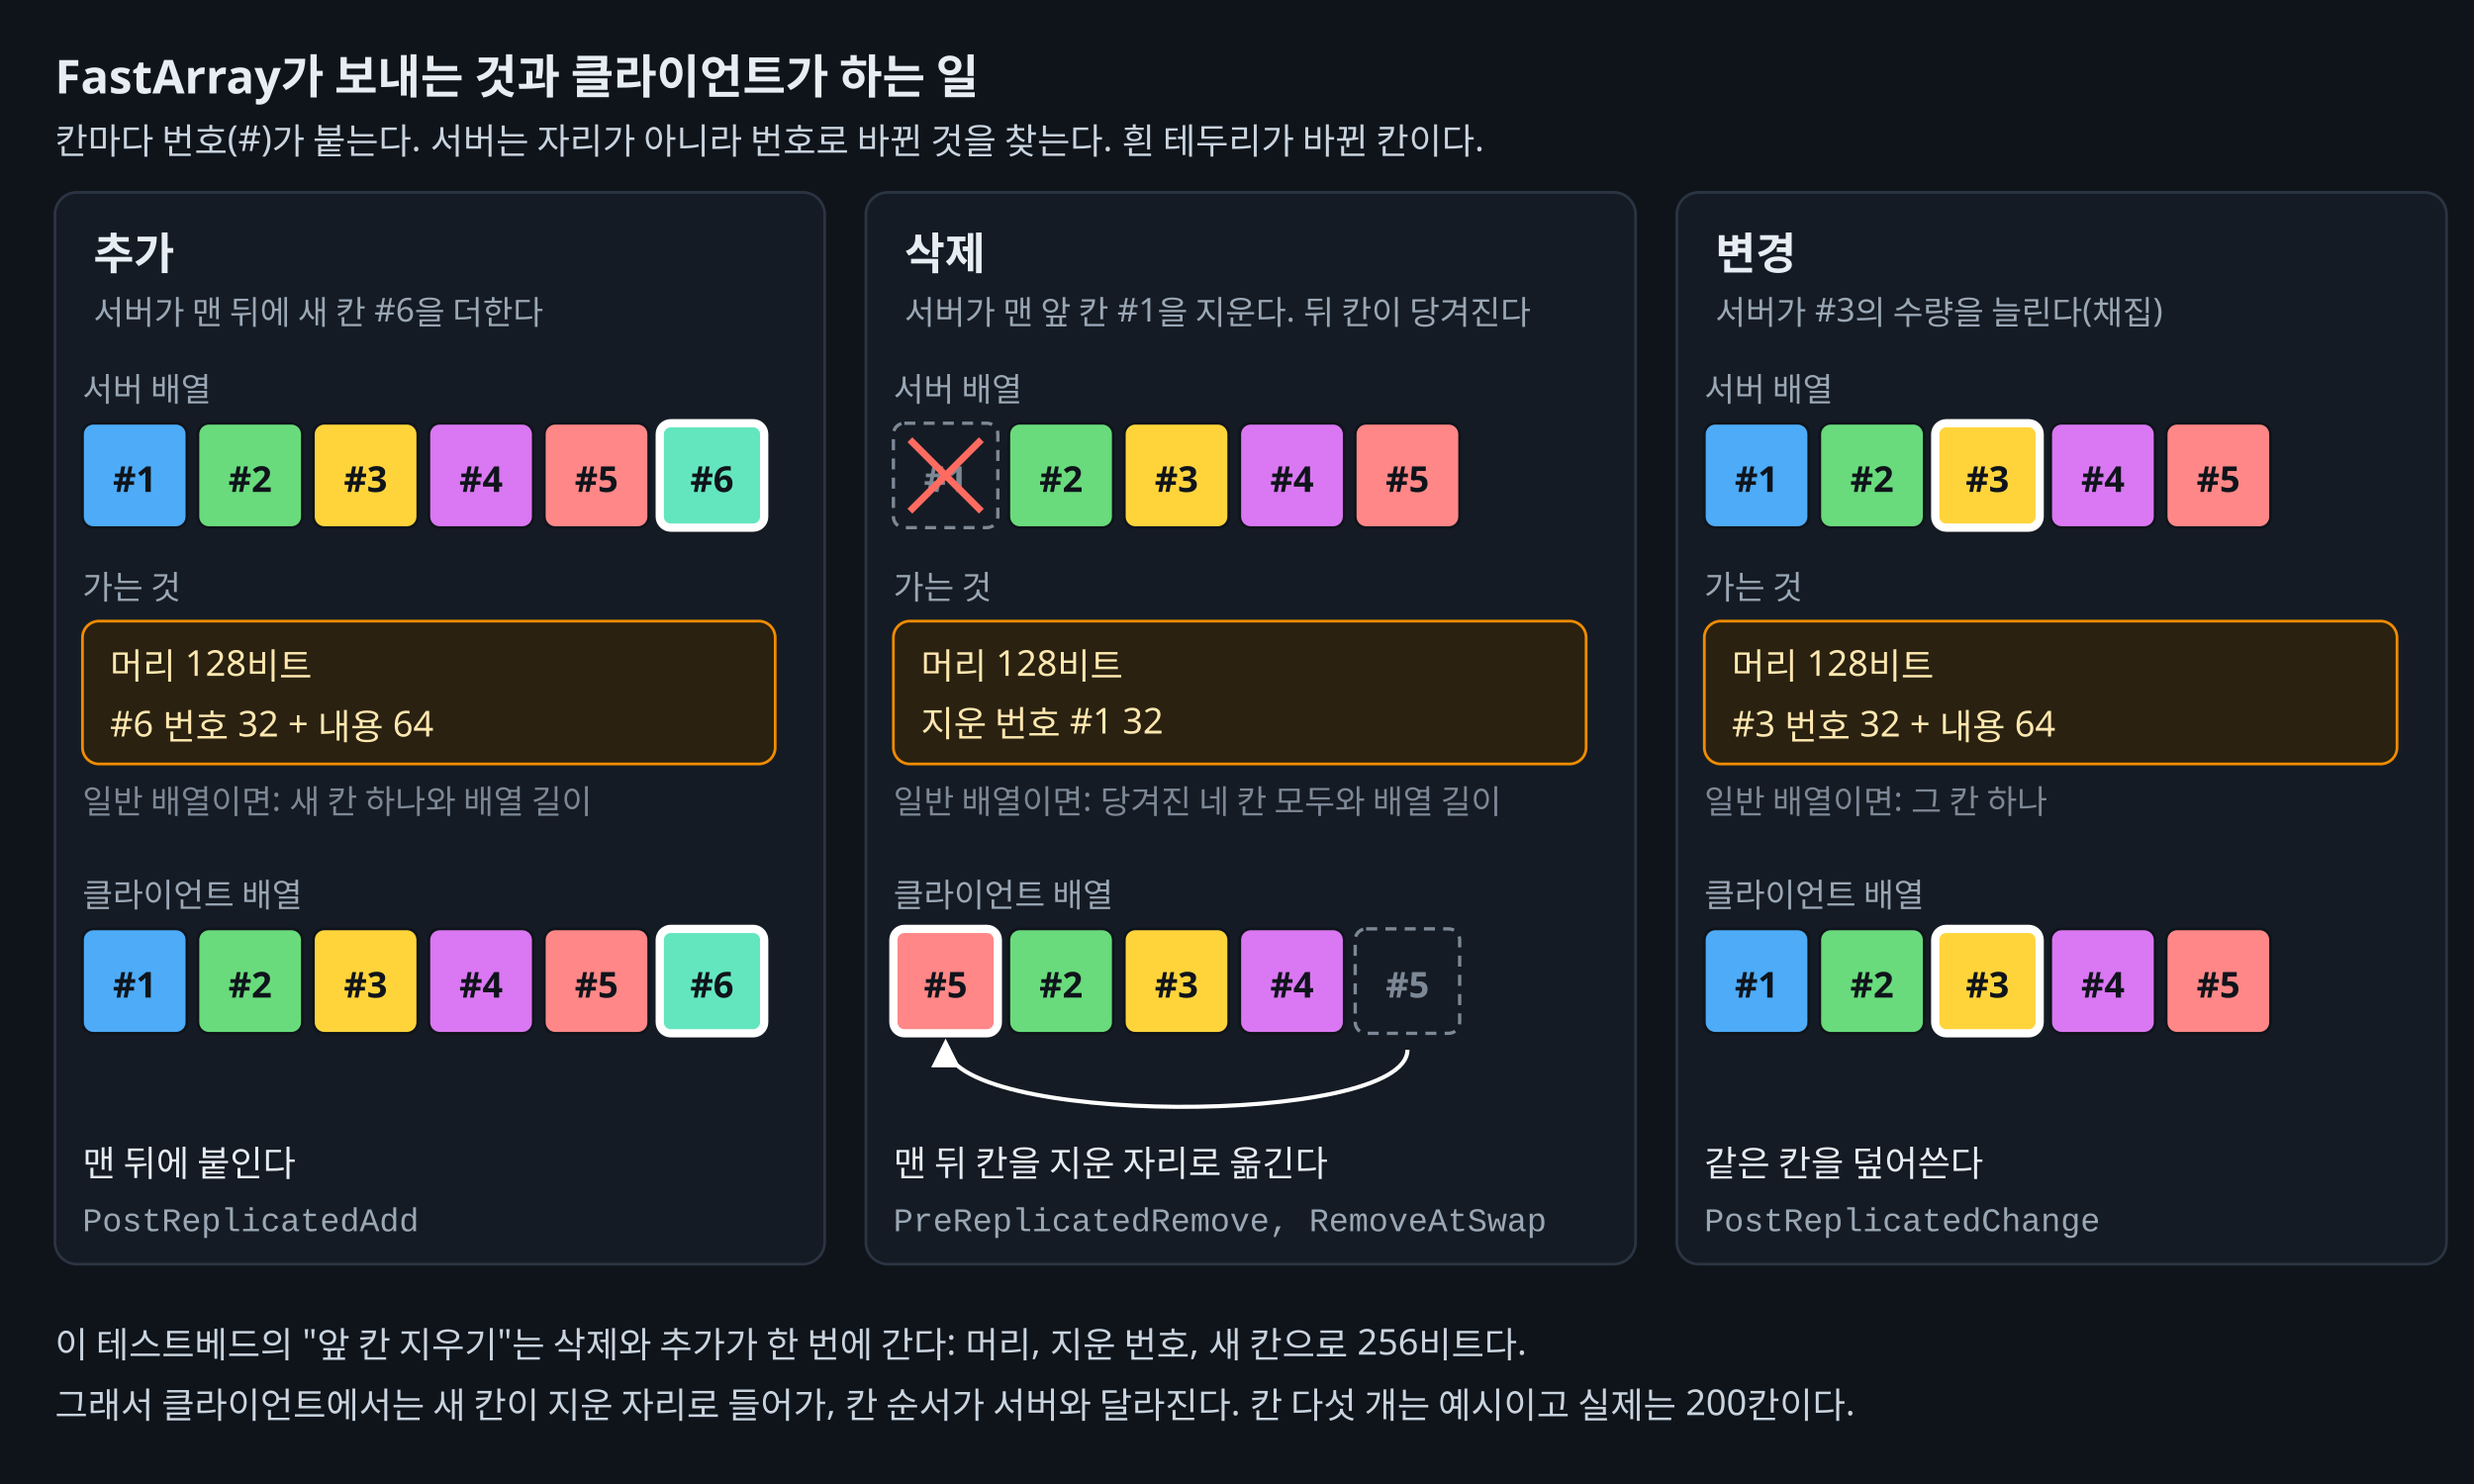
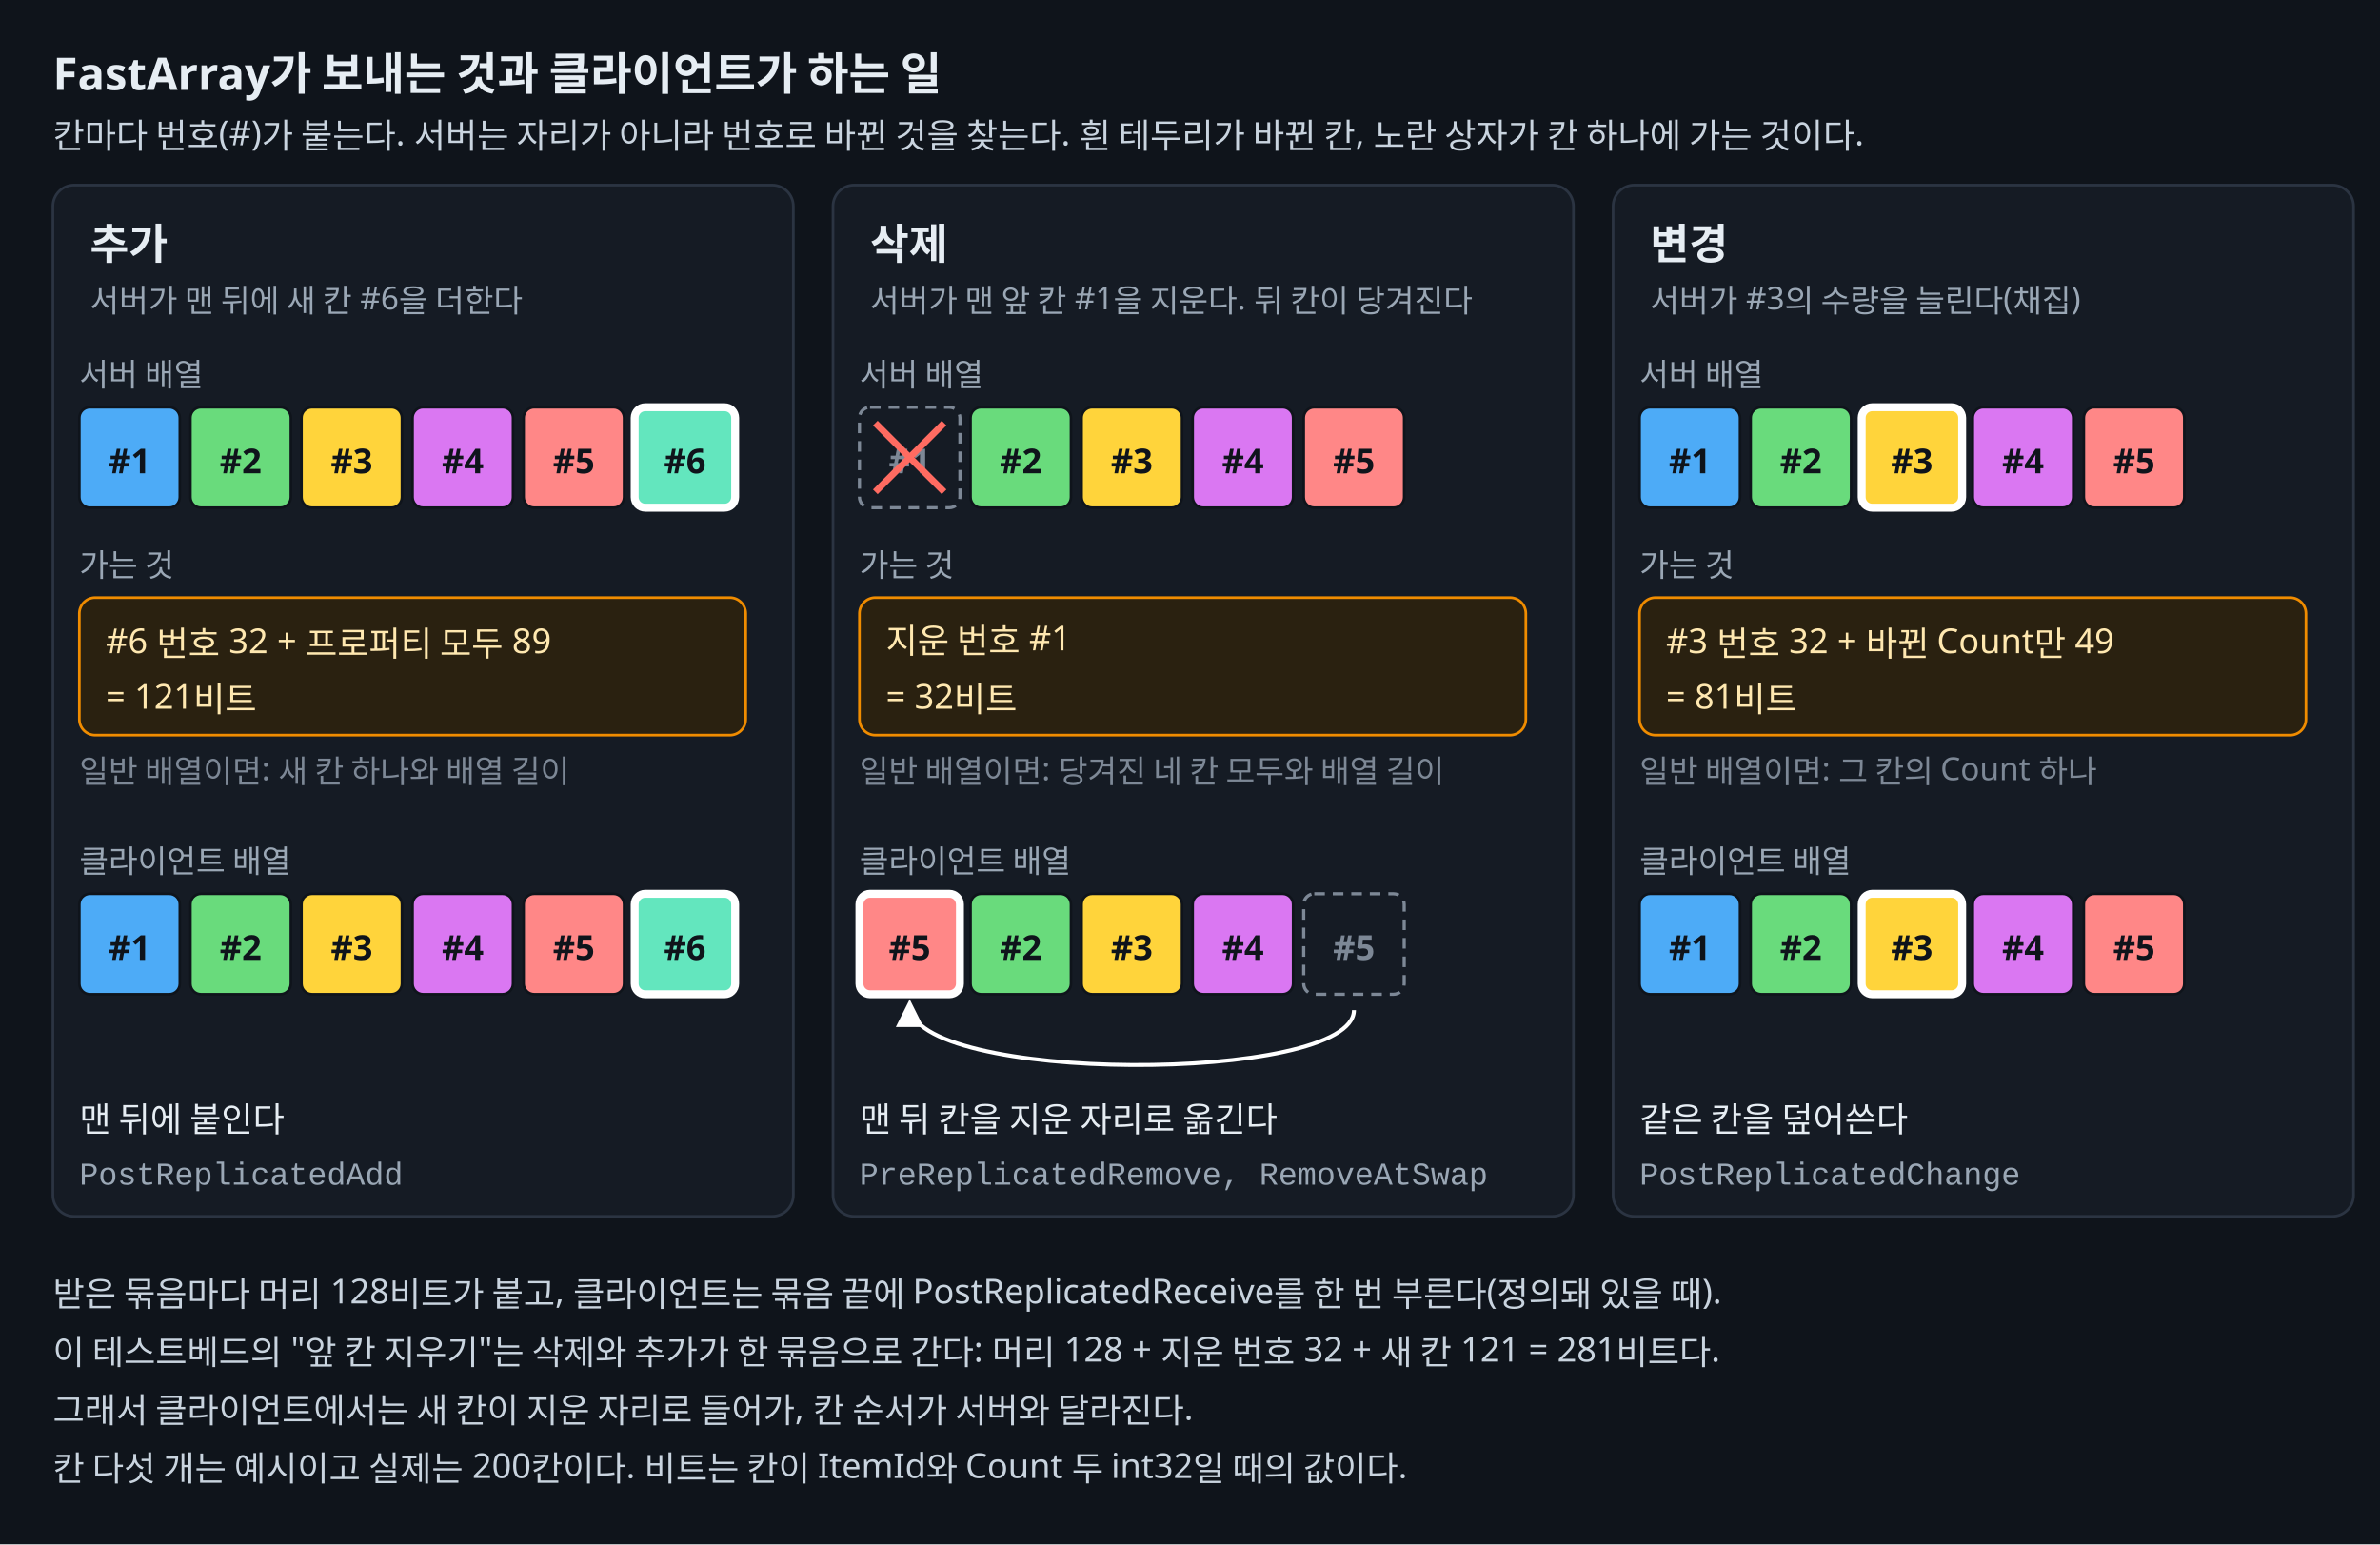
- <svg xmlns="http://www.w3.org/2000/svg" viewBox="0 0 900 540" width="900" height="540" role="img" aria-label="FastArray의 추가, 삭제, 변경. 서버는 번호로 바뀐 칸과 지운 번호만 보낸다. 클라이언트는 새 칸을 맨 뒤에 붙이고, 지운 자리에 맨 뒤 칸을 옮기고, 바뀐 칸을 덮어쓴다.">
+ <svg xmlns="http://www.w3.org/2000/svg" viewBox="0 0 900 584" width="900" height="584" role="img" aria-label="FastArray의 추가, 삭제, 변경. 서버는 번호로 바뀐 칸과 지운 번호만 보낸다. 클라이언트는 새 칸을 맨 뒤에 붙이고, 지운 자리에 맨 뒤 칸을 옮기고, 바뀐 칸을 덮어쓴다.">
  <style>
text{font-family:'Malgun Gothic','Apple SD Gothic Neo','Noto Sans KR',sans-serif;fill:#e6edf3}
.bg{fill:#0f141b}
.title{font-size:17px;font-weight:700}
.note{font-size:13px;fill:#c9d4df}
.panel{fill:#151b24;stroke:#2b3442}
.head{font-size:16px;font-weight:700}
.sub{font-size:12px;fill:#9aa7b5}
.label{font-size:12px;fill:#9aa7b5}
.cell{stroke:#0f141b;stroke-width:1}
.mark{stroke:#ffffff;stroke-width:3}
.ghost{fill:none;stroke:#7d8896;stroke-width:1.2;stroke-dasharray:4 3}
.cid{font-size:13px;font-weight:700;text-anchor:middle;fill:#0f141b}
.gid{fill:#7d8896}
.cross{stroke:#ff6b61;stroke-width:2.5;fill:none}
.wire{fill:#2a2110;stroke:#f08c00}
.wtext{font-size:13px;fill:#ffe8b0}
.plain{font-size:12px;fill:#7d8896}
.move{fill:none;stroke:#ffffff;stroke-width:1.5}
.act{font-size:13px}
.cb{font-size:12px;font-family:Consolas,'Courier New',monospace;fill:#9aa7b5}
</style>
  <defs>
    <marker id="arrow" viewBox="0 0 10 10" refX="8" refY="5" markerWidth="7" markerHeight="7" orient="auto-start-reverse">
      <path d="M0 0L10 5L0 10z" fill="#ffffff" />
    </marker>
  </defs>
-   <rect width="900" height="540" class="bg" />
+   <rect width="900" height="584" class="bg" />
  <text x="20" y="34" class="title">FastArray가 보내는 것과 클라이언트가 하는 일</text>
-   <text x="20" y="56" class="note">칸마다 번호(#)가 붙는다. 서버는 자리가 아니라 번호로 바뀐 것을 찾는다. 흰 테두리가 바뀐 칸이다.</text>
+   <text x="20" y="56" class="note">칸마다 번호(#)가 붙는다. 서버는 자리가 아니라 번호로 바뀐 것을 찾는다. 흰 테두리가 바뀐 칸, 노란 상자가 칸 하나에 가는 것이다.</text>
  <rect x="20" y="70" width="280" height="390" rx="8" class="panel" />
  <text x="34" y="98" class="head">추가</text>
  <text x="34" y="118" class="sub">서버가 맨 뒤에 새 칸 #6을 더한다</text>
  <text x="30" y="146" class="label">서버 배열</text>
  <rect x="30" y="154" width="38" height="38" rx="4" class="cell" fill="#4dabf7" />
  <text x="49" y="179" class="cid">#1</text>
  <rect x="72" y="154" width="38" height="38" rx="4" class="cell" fill="#69db7c" />
  <text x="91" y="179" class="cid">#2</text>
  <rect x="114" y="154" width="38" height="38" rx="4" class="cell" fill="#ffd43b" />
  <text x="133" y="179" class="cid">#3</text>
  <rect x="156" y="154" width="38" height="38" rx="4" class="cell" fill="#da77f2" />
  <text x="175" y="179" class="cid">#4</text>
  <rect x="198" y="154" width="38" height="38" rx="4" class="cell" fill="#ff8787" />
  <text x="217" y="179" class="cid">#5</text>
  <rect x="240" y="154" width="38" height="38" rx="4" class="cell mark" fill="#63e6be" />
  <text x="259" y="179" class="cid">#6</text>
  <text x="30" y="218" class="label">가는 것</text>
  <rect x="30" y="226" width="252" height="52" rx="6" class="wire" />
-   <text x="40" y="247" class="wtext">머리 128비트</text>
-   <text x="40" y="268" class="wtext">#6 번호 32 + 내용 64</text>
+   <text x="40" y="247" class="wtext">#6 번호 32 + 프로퍼티 모두 89</text>
+   <text x="40" y="268" class="wtext">= 121비트</text>
  <text x="30" y="296" class="plain">일반 배열이면: 새 칸 하나와 배열 길이</text>
  <text x="30" y="330" class="label">클라이언트 배열</text>
  <rect x="30" y="338" width="38" height="38" rx="4" class="cell" fill="#4dabf7" />
  <text x="49" y="363" class="cid">#1</text>
  <rect x="72" y="338" width="38" height="38" rx="4" class="cell" fill="#69db7c" />
  <text x="91" y="363" class="cid">#2</text>
  <rect x="114" y="338" width="38" height="38" rx="4" class="cell" fill="#ffd43b" />
  <text x="133" y="363" class="cid">#3</text>
  <rect x="156" y="338" width="38" height="38" rx="4" class="cell" fill="#da77f2" />
  <text x="175" y="363" class="cid">#4</text>
  <rect x="198" y="338" width="38" height="38" rx="4" class="cell" fill="#ff8787" />
  <text x="217" y="363" class="cid">#5</text>
  <rect x="240" y="338" width="38" height="38" rx="4" class="cell mark" fill="#63e6be" />
  <text x="259" y="363" class="cid">#6</text>
  <text x="30" y="428" class="act">맨 뒤에 붙인다</text>
  <text x="30" y="448" class="cb">PostReplicatedAdd</text>
  <rect x="315" y="70" width="280" height="390" rx="8" class="panel" />
  <text x="329" y="98" class="head">삭제</text>
  <text x="329" y="118" class="sub">서버가 맨 앞 칸 #1을 지운다. 뒤 칸이 당겨진다</text>
  <text x="325" y="146" class="label">서버 배열</text>
  <rect x="325" y="154" width="38" height="38" rx="4" class="ghost" />
  <text x="344" y="179" class="cid gid">#1</text>
  <rect x="367" y="154" width="38" height="38" rx="4" class="cell" fill="#69db7c" />
  <text x="386" y="179" class="cid">#2</text>
  <rect x="409" y="154" width="38" height="38" rx="4" class="cell" fill="#ffd43b" />
  <text x="428" y="179" class="cid">#3</text>
  <rect x="451" y="154" width="38" height="38" rx="4" class="cell" fill="#da77f2" />
  <text x="470" y="179" class="cid">#4</text>
  <rect x="493" y="154" width="38" height="38" rx="4" class="cell" fill="#ff8787" />
  <text x="512" y="179" class="cid">#5</text>
  <path d="M331 160 l26 26 M357 160 l-26 26" class="cross" />
  <text x="325" y="218" class="label">가는 것</text>
  <rect x="325" y="226" width="252" height="52" rx="6" class="wire" />
-   <text x="335" y="247" class="wtext">머리 128비트</text>
-   <text x="335" y="268" class="wtext">지운 번호 #1 32</text>
+   <text x="335" y="247" class="wtext">지운 번호 #1</text>
+   <text x="335" y="268" class="wtext">= 32비트</text>
  <text x="325" y="296" class="plain">일반 배열이면: 당겨진 네 칸 모두와 배열 길이</text>
  <text x="325" y="330" class="label">클라이언트 배열</text>
  <rect x="325" y="338" width="38" height="38" rx="4" class="cell mark" fill="#ff8787" />
  <text x="344" y="363" class="cid">#5</text>
  <rect x="367" y="338" width="38" height="38" rx="4" class="cell" fill="#69db7c" />
  <text x="386" y="363" class="cid">#2</text>
  <rect x="409" y="338" width="38" height="38" rx="4" class="cell" fill="#ffd43b" />
  <text x="428" y="363" class="cid">#3</text>
  <rect x="451" y="338" width="38" height="38" rx="4" class="cell" fill="#da77f2" />
  <text x="470" y="363" class="cid">#4</text>
  <rect x="493" y="338" width="38" height="38" rx="4" class="ghost" />
  <text x="512" y="363" class="cid gid">#5</text>
  <path d="M512 382 C512 410 344 410 344 380" class="move" marker-end="url(#arrow)" />
  <text x="325" y="428" class="act">맨 뒤 칸을 지운 자리로 옮긴다</text>
  <text x="325" y="448" class="cb">PreReplicatedRemove, RemoveAtSwap</text>
  <rect x="610" y="70" width="280" height="390" rx="8" class="panel" />
  <text x="624" y="98" class="head">변경</text>
  <text x="624" y="118" class="sub">서버가 #3의 수량을 늘린다(채집)</text>
  <text x="620" y="146" class="label">서버 배열</text>
  <rect x="620" y="154" width="38" height="38" rx="4" class="cell" fill="#4dabf7" />
  <text x="639" y="179" class="cid">#1</text>
  <rect x="662" y="154" width="38" height="38" rx="4" class="cell" fill="#69db7c" />
  <text x="681" y="179" class="cid">#2</text>
  <rect x="704" y="154" width="38" height="38" rx="4" class="cell mark" fill="#ffd43b" />
  <text x="723" y="179" class="cid">#3</text>
  <rect x="746" y="154" width="38" height="38" rx="4" class="cell" fill="#da77f2" />
  <text x="765" y="179" class="cid">#4</text>
  <rect x="788" y="154" width="38" height="38" rx="4" class="cell" fill="#ff8787" />
  <text x="807" y="179" class="cid">#5</text>
  <text x="620" y="218" class="label">가는 것</text>
  <rect x="620" y="226" width="252" height="52" rx="6" class="wire" />
-   <text x="630" y="247" class="wtext">머리 128비트</text>
-   <text x="630" y="268" class="wtext">#3 번호 32 + 내용 64</text>
-   <text x="620" y="296" class="plain">일반 배열이면: 그 칸 하나</text>
+   <text x="630" y="247" class="wtext">#3 번호 32 + 바뀐 Count만 49</text>
+   <text x="630" y="268" class="wtext">= 81비트</text>
+   <text x="620" y="296" class="plain">일반 배열이면: 그 칸의 Count 하나</text>
  <text x="620" y="330" class="label">클라이언트 배열</text>
  <rect x="620" y="338" width="38" height="38" rx="4" class="cell" fill="#4dabf7" />
  <text x="639" y="363" class="cid">#1</text>
  <rect x="662" y="338" width="38" height="38" rx="4" class="cell" fill="#69db7c" />
  <text x="681" y="363" class="cid">#2</text>
  <rect x="704" y="338" width="38" height="38" rx="4" class="cell mark" fill="#ffd43b" />
  <text x="723" y="363" class="cid">#3</text>
  <rect x="746" y="338" width="38" height="38" rx="4" class="cell" fill="#da77f2" />
  <text x="765" y="363" class="cid">#4</text>
  <rect x="788" y="338" width="38" height="38" rx="4" class="cell" fill="#ff8787" />
  <text x="807" y="363" class="cid">#5</text>
  <text x="620" y="428" class="act">같은 칸을 덮어쓴다</text>
  <text x="620" y="448" class="cb">PostReplicatedChange</text>
-   <text x="20" y="494" class="note">이 테스트베드의 "앞 칸 지우기"는 삭제와 추가가 한 번에 간다: 머리, 지운 번호, 새 칸으로 256비트다.</text>
-   <text x="20" y="516" class="note">그래서 클라이언트에서는 새 칸이 지운 자리로 들어가, 칸 순서가 서버와 달라진다. 칸 다섯 개는 예시이고 실제는 200칸이다.</text>
+   <text x="20" y="494" class="note">받은 묶음마다 머리 128비트가 붙고, 클라이언트는 묶음 끝에 PostReplicatedReceive를 한 번 부른다(정의돼 있을 때).</text>
+   <text x="20" y="516" class="note">이 테스트베드의 "앞 칸 지우기"는 삭제와 추가가 한 묶음으로 간다: 머리 128 + 지운 번호 32 + 새 칸 121 = 281비트다.</text>
+   <text x="20" y="538" class="note">그래서 클라이언트에서는 새 칸이 지운 자리로 들어가, 칸 순서가 서버와 달라진다.</text>
+   <text x="20" y="560" class="note">칸 다섯 개는 예시이고 실제는 200칸이다. 비트는 칸이 ItemId와 Count 두 int32일 때의 값이다.</text>
</svg>
